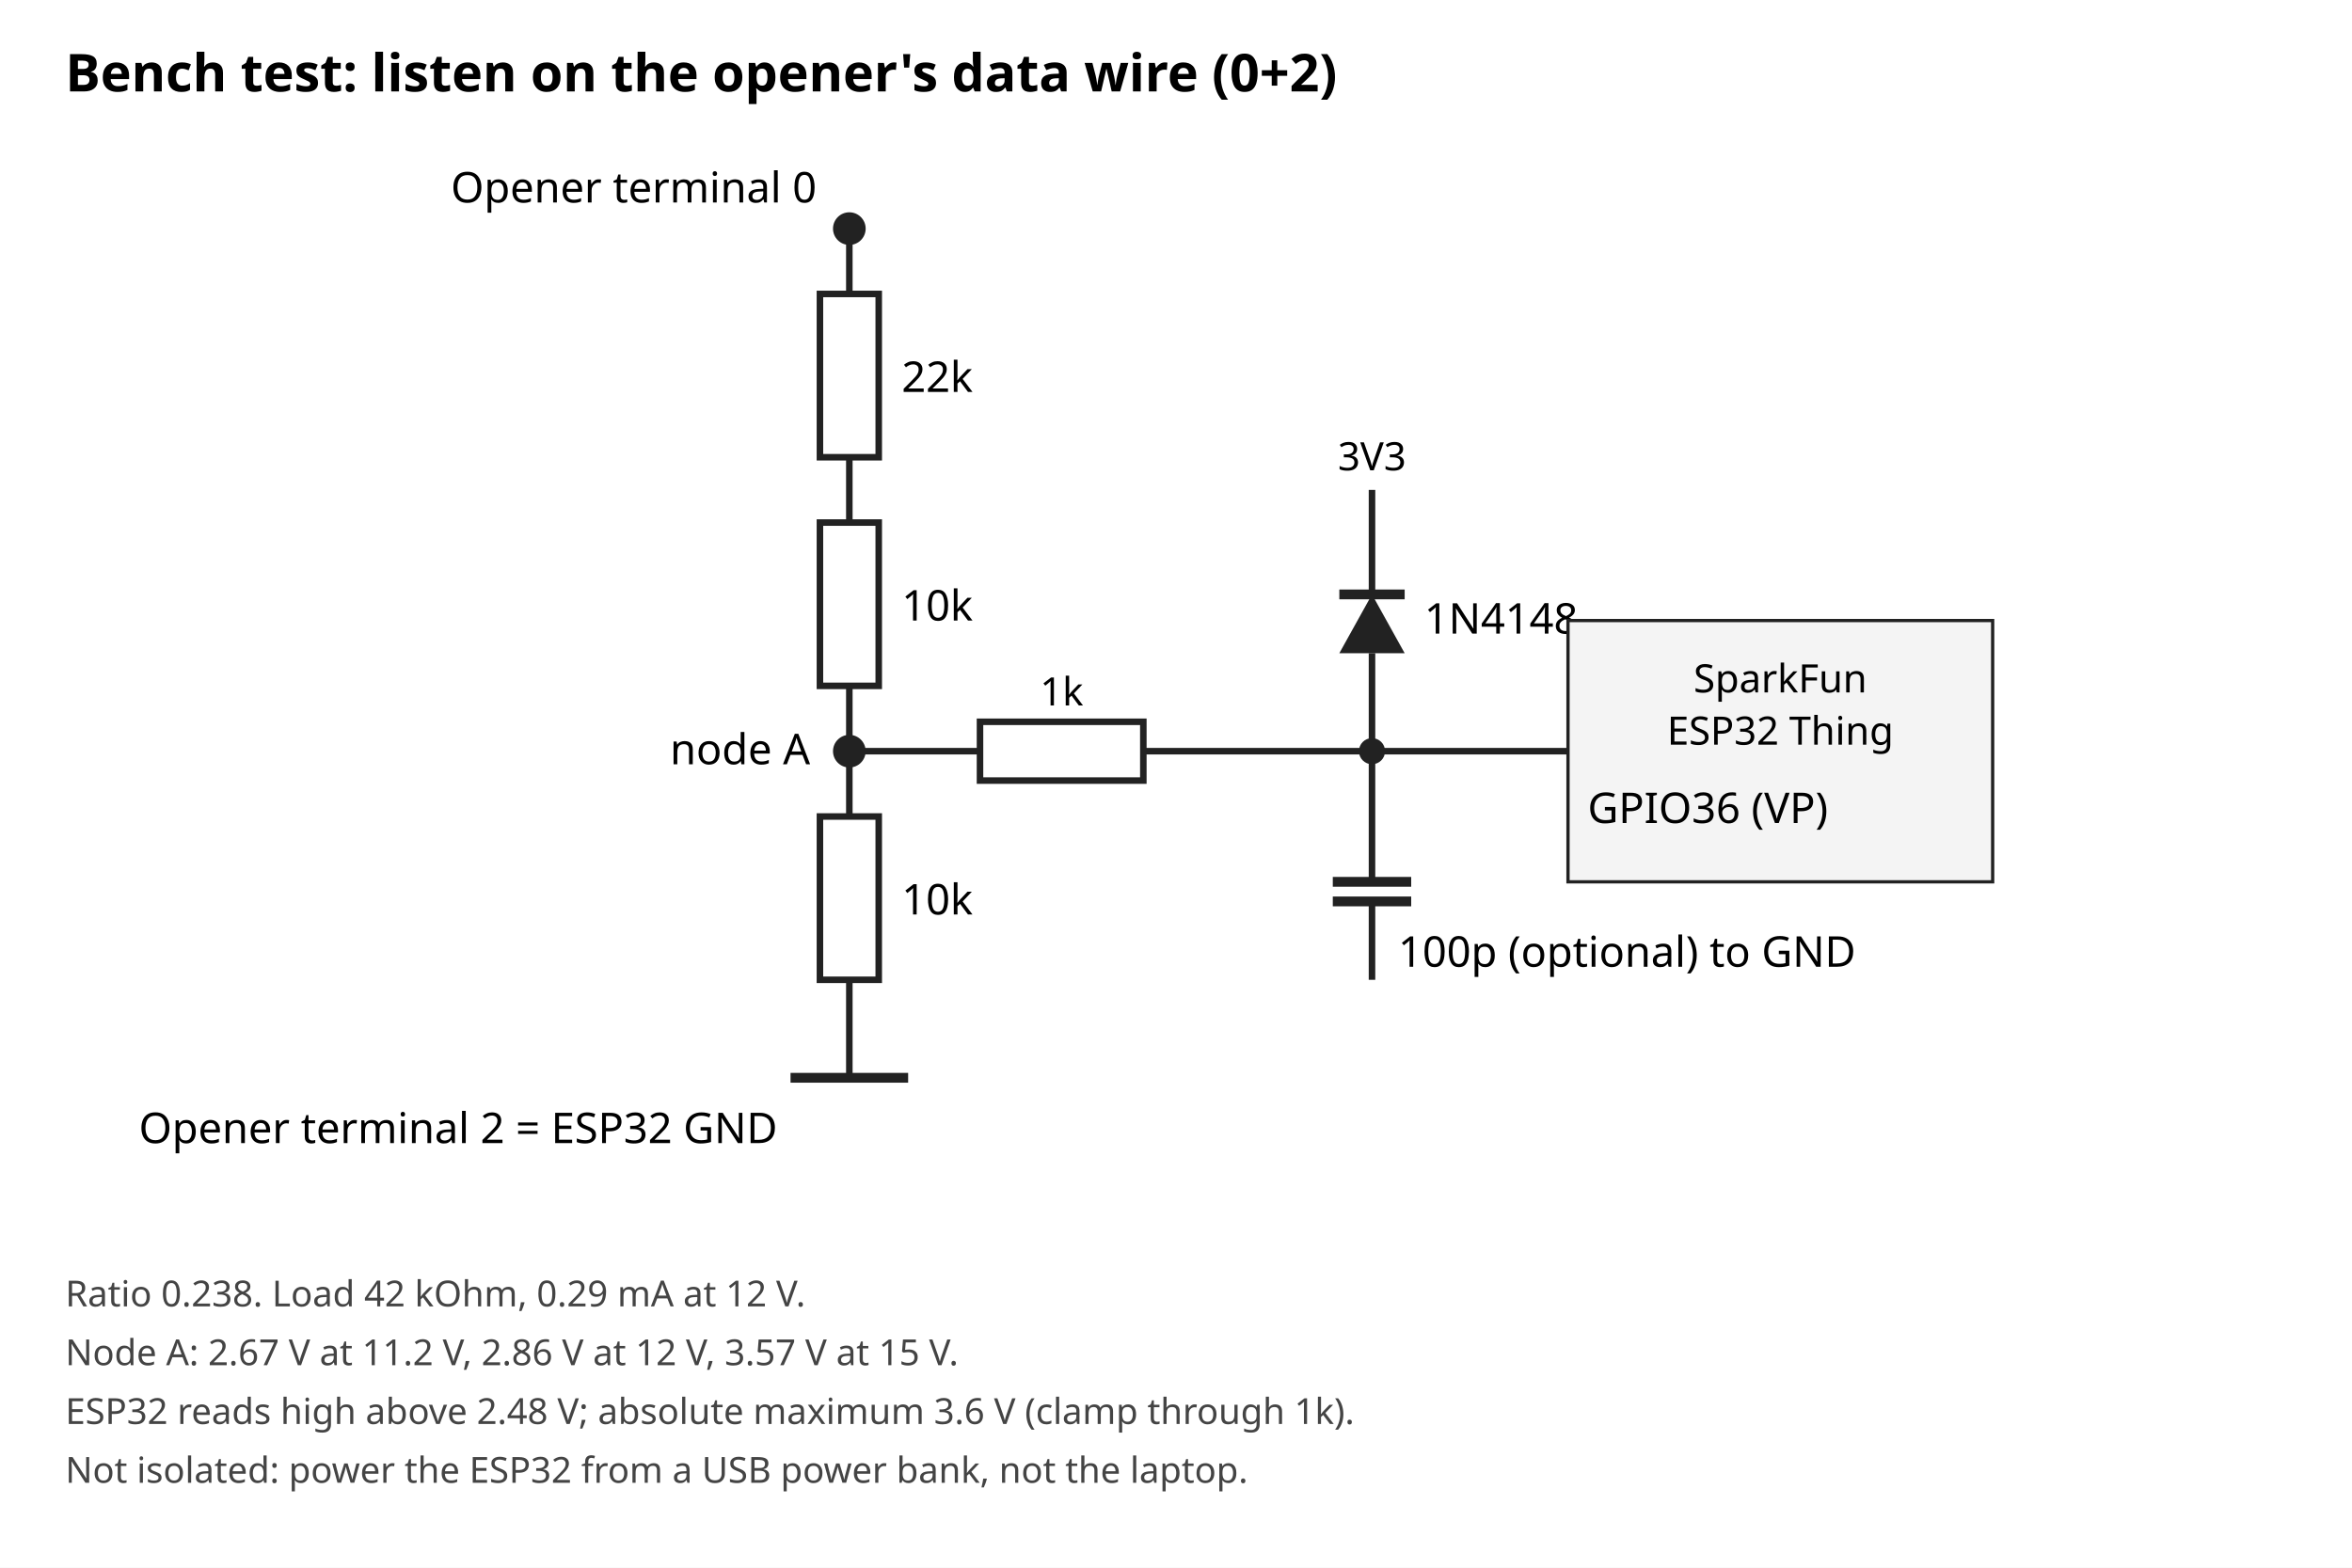
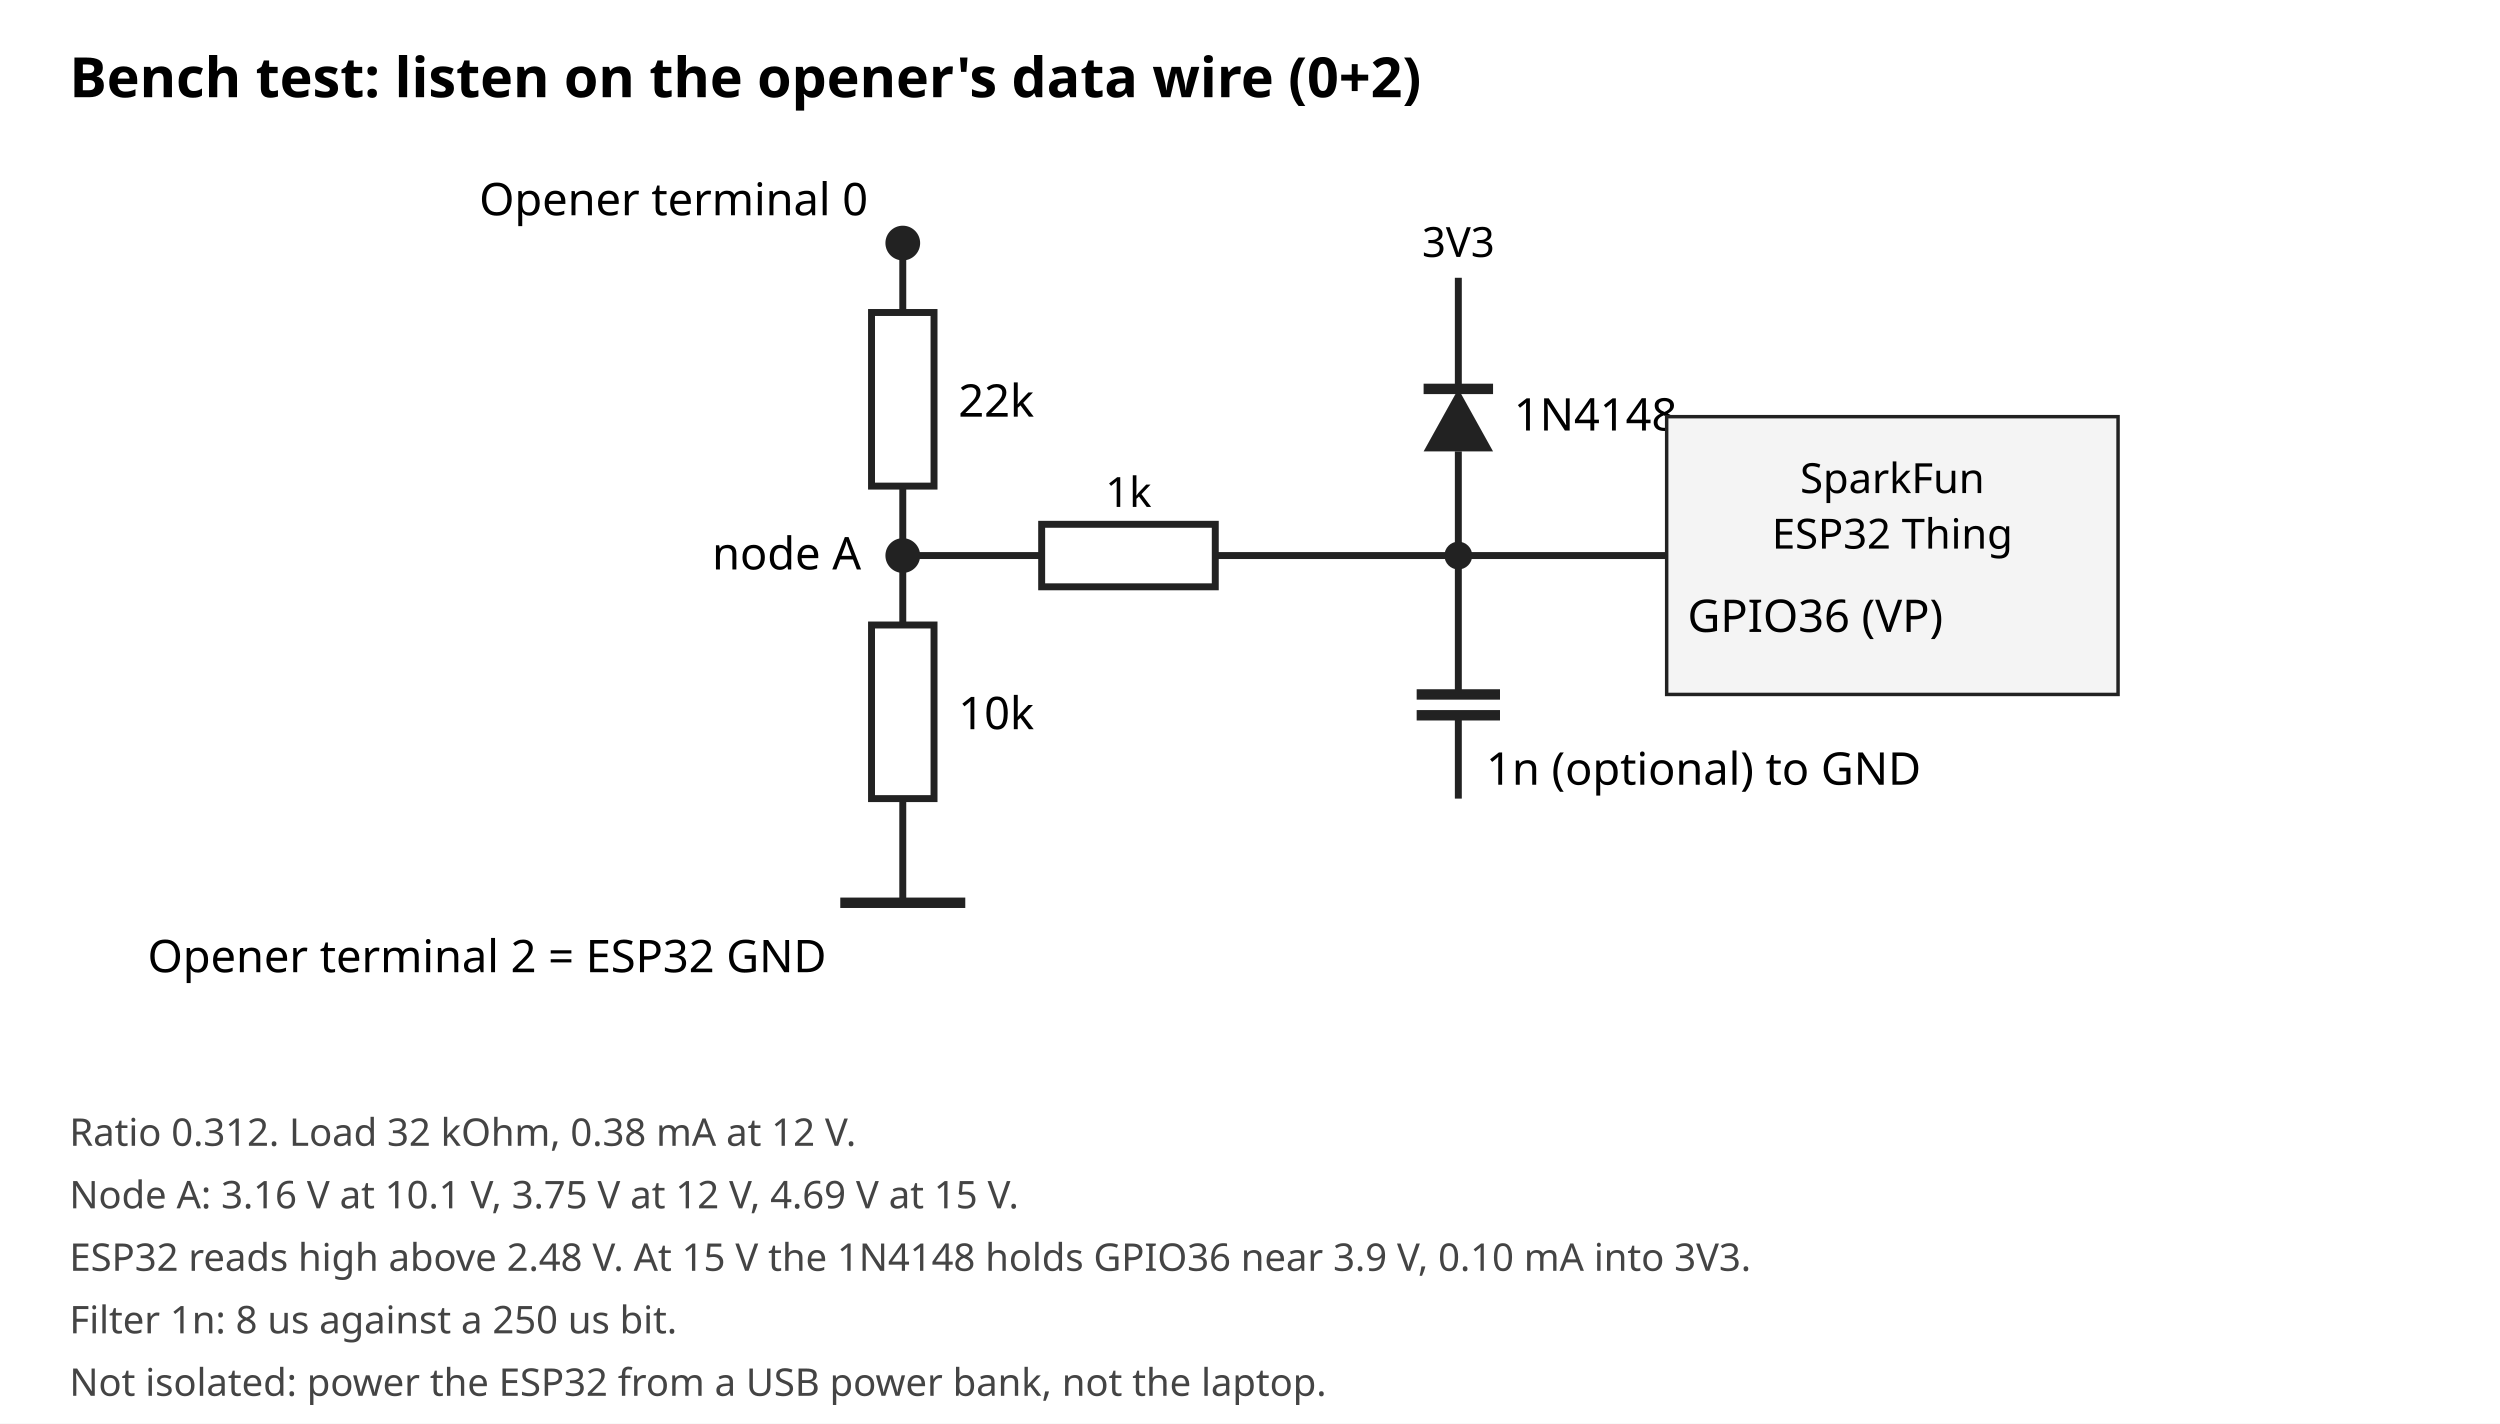
- <svg xmlns="http://www.w3.org/2000/svg" viewBox="0 0 720 480" width="720" height="480" font-family="sans-serif" font-size="13">
+ <svg xmlns="http://www.w3.org/2000/svg" viewBox="0 0 720 410" width="720" height="410" font-family="sans-serif" font-size="13">
  <style>.v{font-size:12px;text-anchor:middle}.l{font-size:13px}.s{font-size:11px;fill:#444}.h{font-size:16px;font-weight:bold}</style>
-   <rect width="720" height="480" fill="#fff" />
+   <rect width="720" height="410" fill="#fff" />
  <text x="20" y="28" class="h">Bench test: listen on the opener's data wire (0+2)</text>
  <text x="250" y="62" class="l" text-anchor="end">Opener terminal 0</text>
  <circle cx="260" cy="70" r="5" fill="#222" />
  <polyline points="260,70 260,90" fill="none" stroke="#222" stroke-width="2" />
  <rect x="251" y="90" width="18" height="50" fill="#fff" stroke="#222" stroke-width="2" />
  <text x="276" y="120" class="l">22k</text>
  <polyline points="260,140 260,160" fill="none" stroke="#222" stroke-width="2" />
-   <rect x="251" y="160" width="18" height="50" fill="#fff" stroke="#222" stroke-width="2" />
-   <text x="276" y="190" class="l">10k</text>
-   <polyline points="260,210 260,230" fill="none" stroke="#222" stroke-width="2" />
-   <circle cx="260" cy="230" r="5" fill="#222" />
-   <text x="248" y="234" class="l" text-anchor="end">node A</text>
-   <polyline points="260,230 260,250" fill="none" stroke="#222" stroke-width="2" />
-   <rect x="251" y="250" width="18" height="50" fill="#fff" stroke="#222" stroke-width="2" />
-   <text x="276" y="280" class="l">10k</text>
-   <polyline points="260,300 260,330" fill="none" stroke="#222" stroke-width="2" />
-   <polyline points="242,330 278,330" fill="none" stroke="#222" stroke-width="3" />
-   <text x="238" y="350" class="l" text-anchor="end">Opener terminal 2 = ESP32 GND</text>
-   <polyline points="260,230 300,230" fill="none" stroke="#222" stroke-width="2" />
-   <rect x="300" y="221" width="50" height="18" fill="#fff" stroke="#222" stroke-width="2" />
-   <text x="325" y="216" class="v">1k</text>
-   <polyline points="350,230 480,230" fill="none" stroke="#222" stroke-width="2" />
-   <circle cx="420" cy="230" r="4" fill="#222" />
-   <polyline points="420,230 420,200" fill="none" stroke="#222" stroke-width="2" />
-   <polygon points="410,200 430,200 420,182" fill="#222" />
-   <polyline points="410,182 430,182" fill="none" stroke="#222" stroke-width="3" />
-   <polyline points="420,182 420,150" fill="none" stroke="#222" stroke-width="2" />
-   <text x="420" y="144" class="v">3V3</text>
-   <text x="436" y="194" class="l">1N4148</text>
-   <polyline points="420,230 420,270" fill="none" stroke="#222" stroke-width="2" />
-   <polyline points="408,270 432,270" fill="none" stroke="#222" stroke-width="3" />
-   <polyline points="408,276 432,276" fill="none" stroke="#222" stroke-width="3" />
-   <polyline points="420,276 420,300" fill="none" stroke="#222" stroke-width="2" />
-   <text x="428" y="296" class="l">100p (optional) to GND</text>
-   <rect x="480" y="190" width="130" height="80" fill="#f4f4f4" stroke="#222" />
-   <text x="545" y="212" class="v">SparkFun</text>
-   <text x="545" y="228" class="v">ESP32 Thing</text>
-   <text x="486" y="252" class="l">GPIO36 (VP)</text>
-   <text x="20" y="400" class="s">Ratio 0.238. Load 42 kOhm, 0.29 mA at 12 V.</text>
-   <text x="20" y="418" class="s">Node A: 2.67 V at 11.2 V, 2.86 V at 12 V, 3.57 V at 15 V.</text>
-   <text x="20" y="436" class="s">ESP32 reads high above 2.48 V; absolute maximum 3.6 V (clamp through 1k).</text>
-   <text x="20" y="454" class="s">Not isolated: power the ESP32 from a USB power bank, not the laptop.</text>
+   <circle cx="260" cy="160" r="5" fill="#222" />
+   <text x="248" y="164" class="l" text-anchor="end">node A</text>
+   <polyline points="260,160 260,180" fill="none" stroke="#222" stroke-width="2" />
+   <rect x="251" y="180" width="18" height="50" fill="#fff" stroke="#222" stroke-width="2" />
+   <text x="276" y="210" class="l">10k</text>
+   <polyline points="260,230 260,260" fill="none" stroke="#222" stroke-width="2" />
+   <polyline points="242,260 278,260" fill="none" stroke="#222" stroke-width="3" />
+   <text x="238" y="280" class="l" text-anchor="end">Opener terminal 2 = ESP32 GND</text>
+   <polyline points="260,160 300,160" fill="none" stroke="#222" stroke-width="2" />
+   <rect x="300" y="151" width="50" height="18" fill="#fff" stroke="#222" stroke-width="2" />
+   <text x="325" y="146" class="v">1k</text>
+   <polyline points="350,160 480,160" fill="none" stroke="#222" stroke-width="2" />
+   <circle cx="420" cy="160" r="4" fill="#222" />
+   <polyline points="420,160 420,130" fill="none" stroke="#222" stroke-width="2" />
+   <polygon points="410,130 430,130 420,112" fill="#222" />
+   <polyline points="410,112 430,112" fill="none" stroke="#222" stroke-width="3" />
+   <polyline points="420,112 420,80" fill="none" stroke="#222" stroke-width="2" />
+   <text x="420" y="74" class="v">3V3</text>
+   <text x="436" y="124" class="l">1N4148</text>
+   <polyline points="420,160 420,200" fill="none" stroke="#222" stroke-width="2" />
+   <polyline points="408,200 432,200" fill="none" stroke="#222" stroke-width="3" />
+   <polyline points="408,206 432,206" fill="none" stroke="#222" stroke-width="3" />
+   <polyline points="420,206 420,230" fill="none" stroke="#222" stroke-width="2" />
+   <text x="428" y="226" class="l">1n (optional) to GND</text>
+   <rect x="480" y="120" width="130" height="80" fill="#f4f4f4" stroke="#222" />
+   <text x="545" y="142" class="v">SparkFun</text>
+   <text x="545" y="158" class="v">ESP32 Thing</text>
+   <text x="486" y="182" class="l">GPIO36 (VP)</text>
+   <text x="20" y="330" class="s">Ratio 0.312. Load 32 kOhm, 0.38 mA at 12 V.</text>
+   <text x="20" y="348" class="s">Node A: 3.16 V at 10.1 V, 3.75 V at 12 V, 4.69 V at 15 V.</text>
+   <text x="20" y="366" class="s">ESP32 reads high above 2.48 V. At 15 V the 1N4148 holds GPIO36 near 3.9 V, 0.10 mA into 3V3.</text>
+   <text x="20" y="384" class="s">Filter 1n: 8 us against a 250 us bit.</text>
+   <text x="20" y="402" class="s">Not isolated: power the ESP32 from a USB power bank, not the laptop.</text>
</svg>
